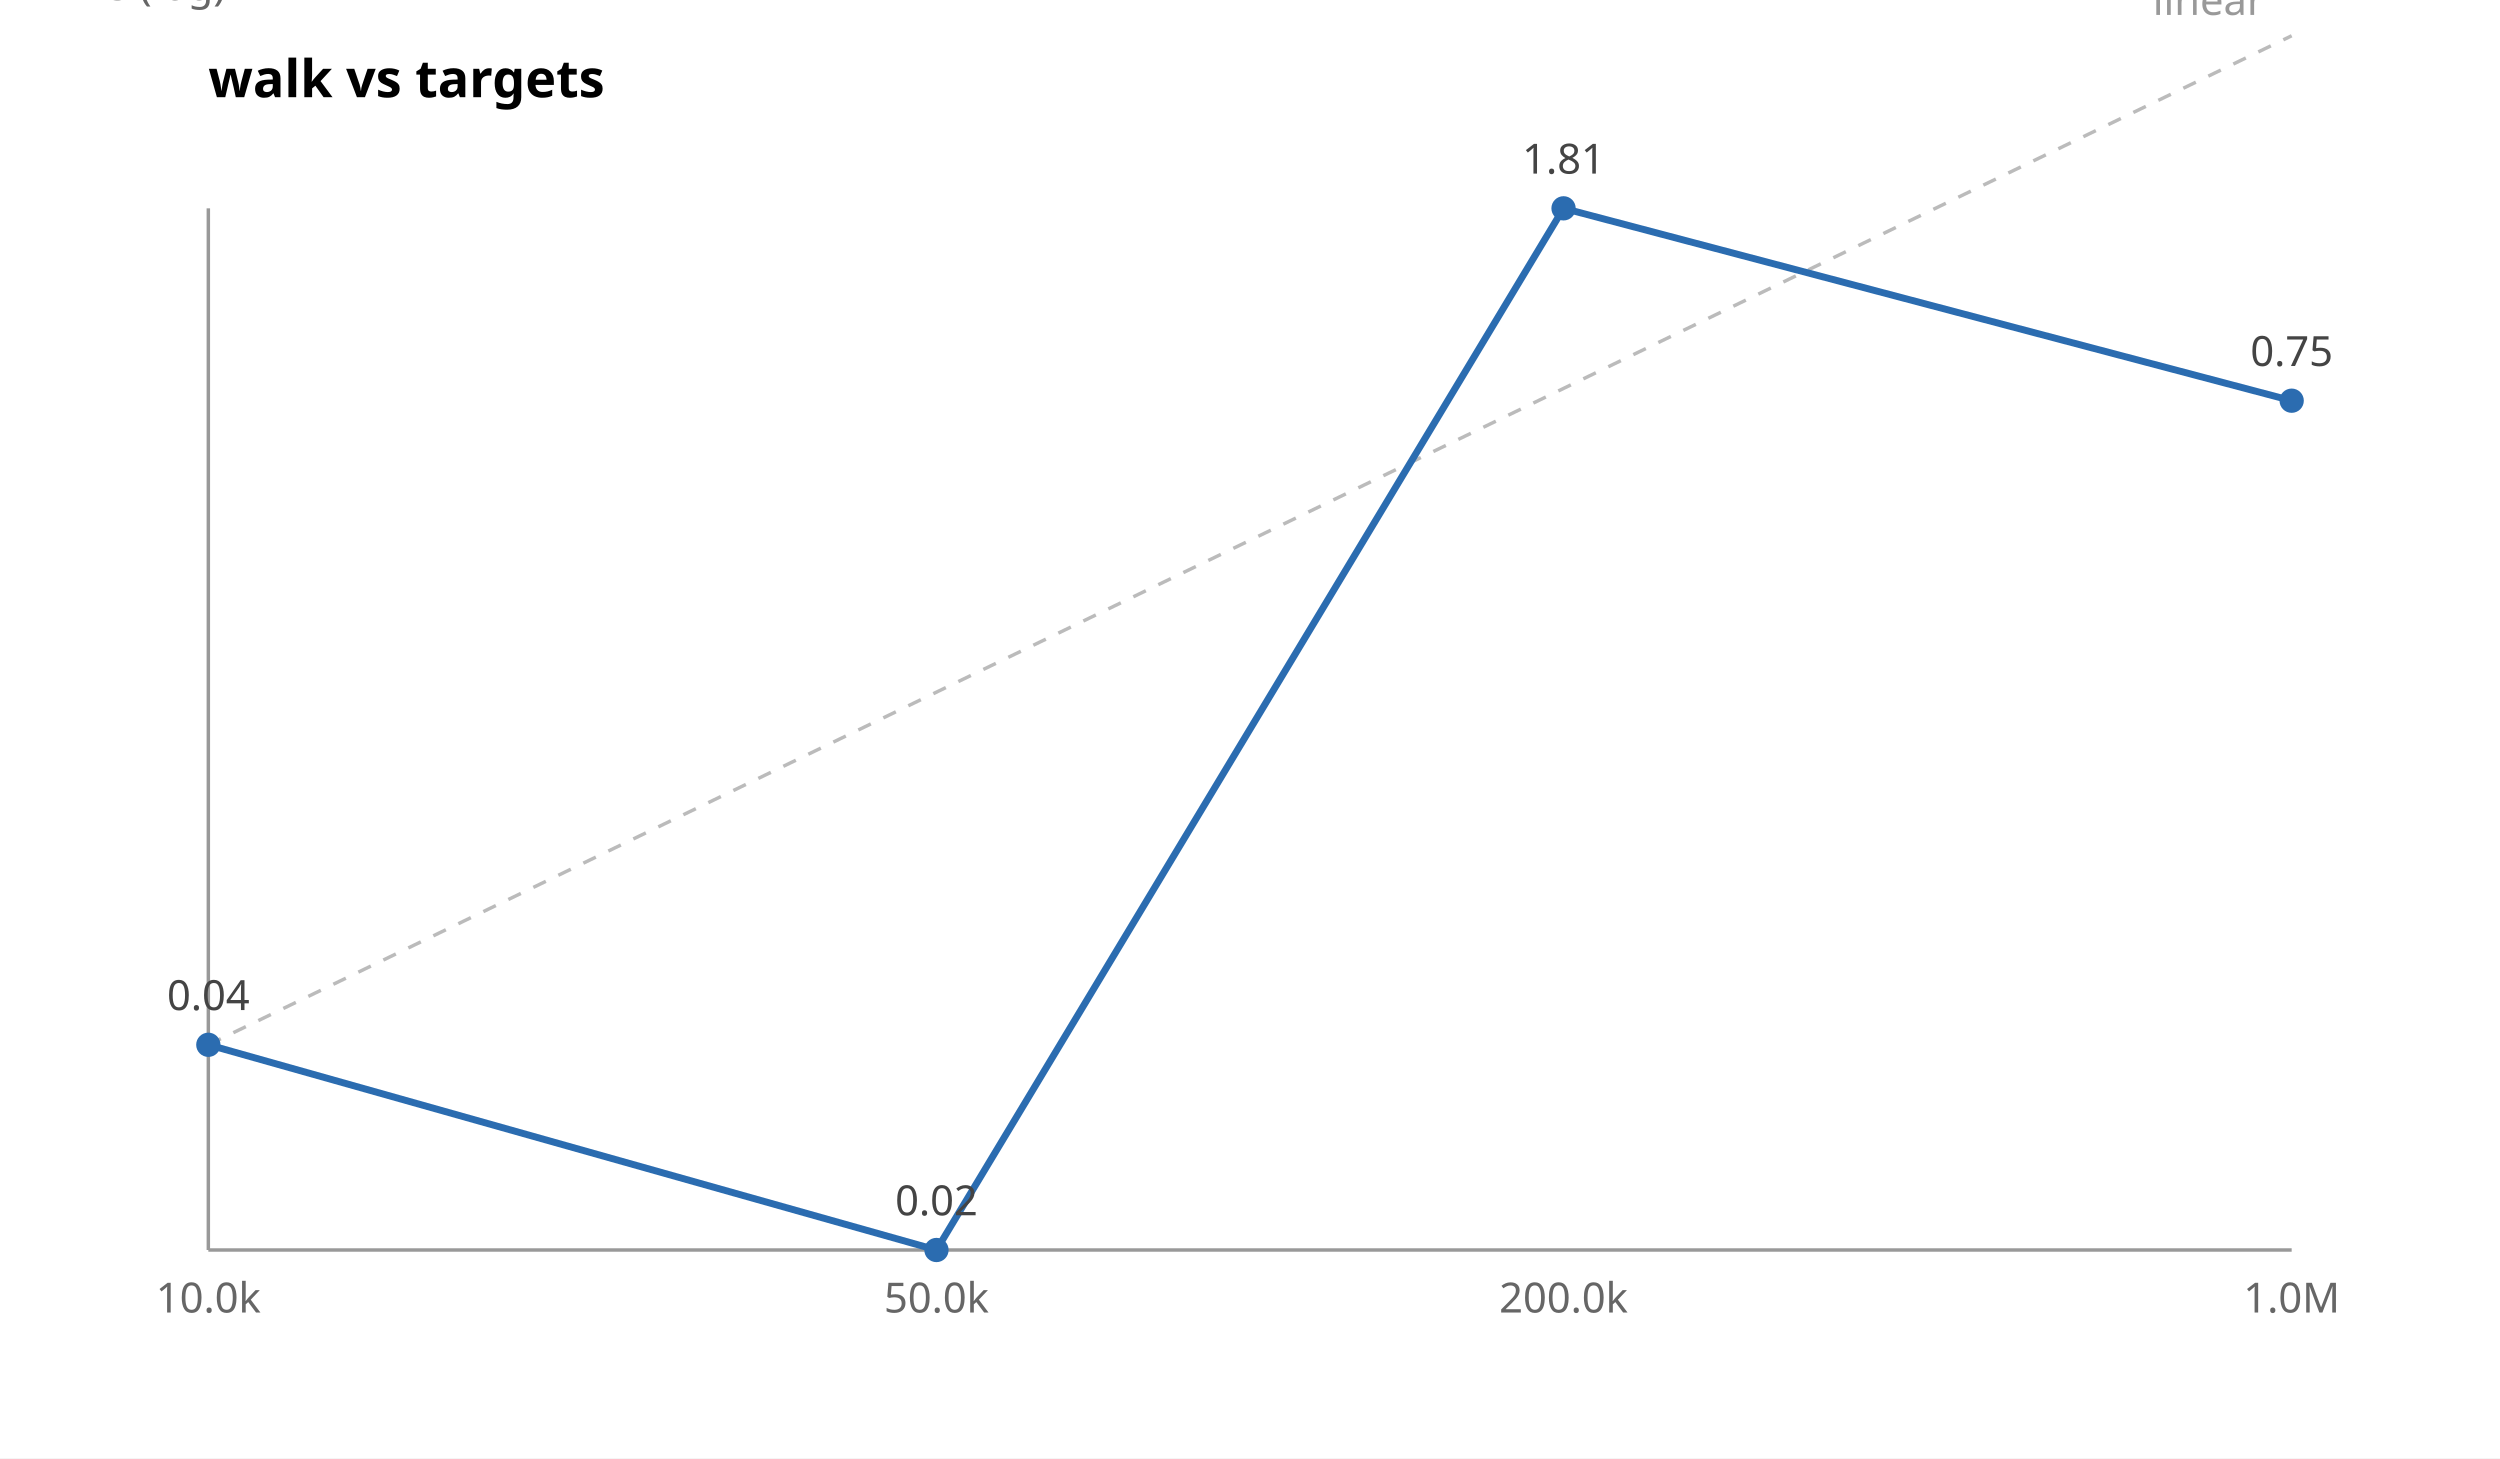
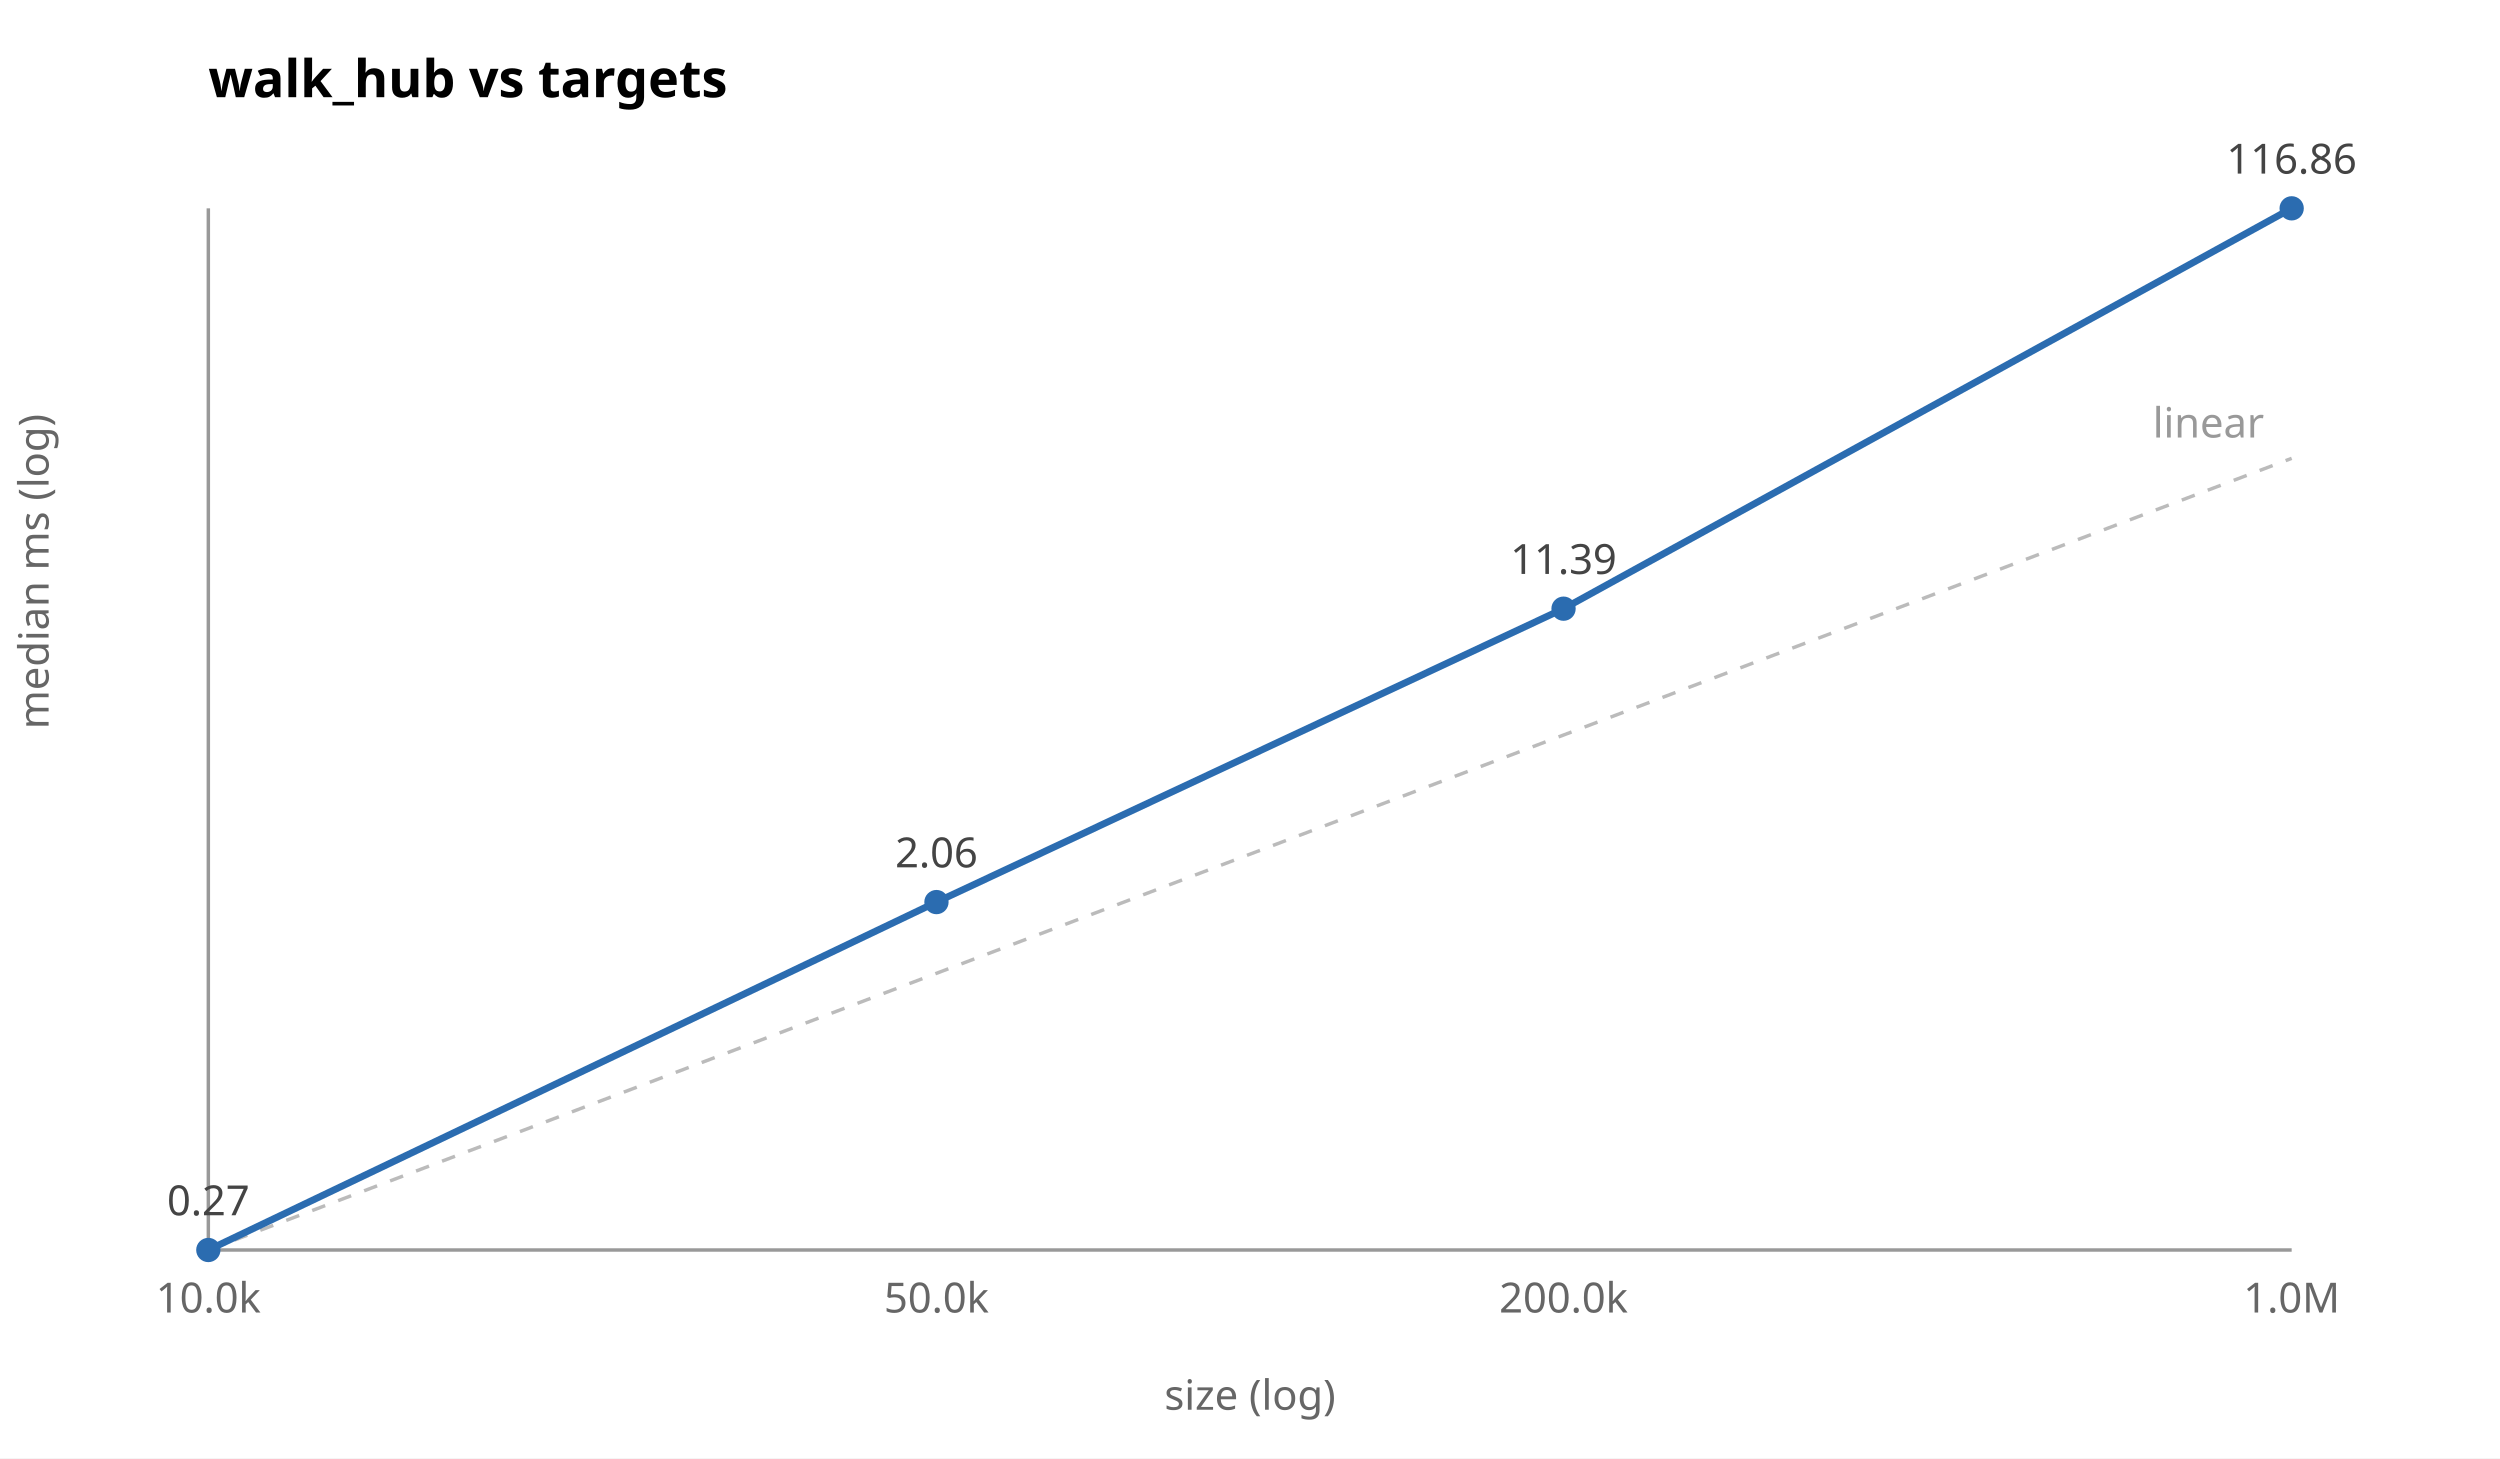
<svg xmlns="http://www.w3.org/2000/svg" width="720" height="420" font-family="system-ui, sans-serif" font-size="12">
  <rect width="720" height="420" fill="#fff" />
-   <text x="60" y="28" font-size="15" font-weight="600">walk vs targets</text>
+   <text x="60" y="28" font-size="15" font-weight="600">walk_hub vs targets</text>
  <line x1="60" y1="360" x2="660" y2="360" stroke="#999" />
  <line x1="60" y1="60" x2="60" y2="360" stroke="#999" />
-   <line x1="60.0" y1="300.9" x2="660.0" y2="10.3" stroke="#bbb" stroke-dasharray="4 4" />
-   <text x="620.0" y="4.3" fill="#999">linear</text>
-   <polyline fill="none" stroke="#2b6cb0" stroke-width="2" points="60.0,300.9 269.7,360.0 450.3,60.0 660.0,115.4" />
-   <circle cx="60.0" cy="300.9" r="3.5" fill="#2b6cb0" />
-   <text x="60.0" y="290.9" text-anchor="middle" fill="#444">0.04</text>
+   <line x1="60.0" y1="360.0" x2="660.0" y2="132.0" stroke="#bbb" stroke-dasharray="4 4" />
+   <text x="620.0" y="126.0" fill="#999">linear</text>
+   <polyline fill="none" stroke="#2b6cb0" stroke-width="2" points="60.0,360.0 269.7,259.8 450.3,175.3 660.0,60.0" />
+   <circle cx="60.0" cy="360.0" r="3.5" fill="#2b6cb0" />
+   <text x="60.0" y="350.0" text-anchor="middle" fill="#444">0.27</text>
  <text x="60.0" y="378.0" text-anchor="middle" fill="#666">10.0k</text>
-   <circle cx="269.7" cy="360.0" r="3.5" fill="#2b6cb0" />
-   <text x="269.7" y="350.0" text-anchor="middle" fill="#444">0.02</text>
+   <circle cx="269.7" cy="259.8" r="3.5" fill="#2b6cb0" />
+   <text x="269.7" y="249.8" text-anchor="middle" fill="#444">2.06</text>
  <text x="269.7" y="378.0" text-anchor="middle" fill="#666">50.0k</text>
-   <circle cx="450.3" cy="60.0" r="3.5" fill="#2b6cb0" />
-   <text x="450.3" y="50.0" text-anchor="middle" fill="#444">1.81</text>
+   <circle cx="450.3" cy="175.3" r="3.5" fill="#2b6cb0" />
+   <text x="450.3" y="165.3" text-anchor="middle" fill="#444">11.39</text>
  <text x="450.3" y="378.0" text-anchor="middle" fill="#666">200.0k</text>
-   <circle cx="660.0" cy="115.4" r="3.5" fill="#2b6cb0" />
-   <text x="660.0" y="105.4" text-anchor="middle" fill="#444">0.75</text>
+   <circle cx="660.0" cy="60.0" r="3.5" fill="#2b6cb0" />
+   <text x="660.0" y="50.0" text-anchor="middle" fill="#444">116.86</text>
  <text x="660.0" y="378.0" text-anchor="middle" fill="#666">1.0M</text>
-   <text x="20" y="{}" fill="#666">ms (log)</text>
+   <text x="14" y="210.0" fill="#666" transform="rotate(-90 14 210.0)">median ms (log)</text>
+   <text x="360.0" y="406.0" text-anchor="middle" fill="#666">size (log)</text>
</svg>
